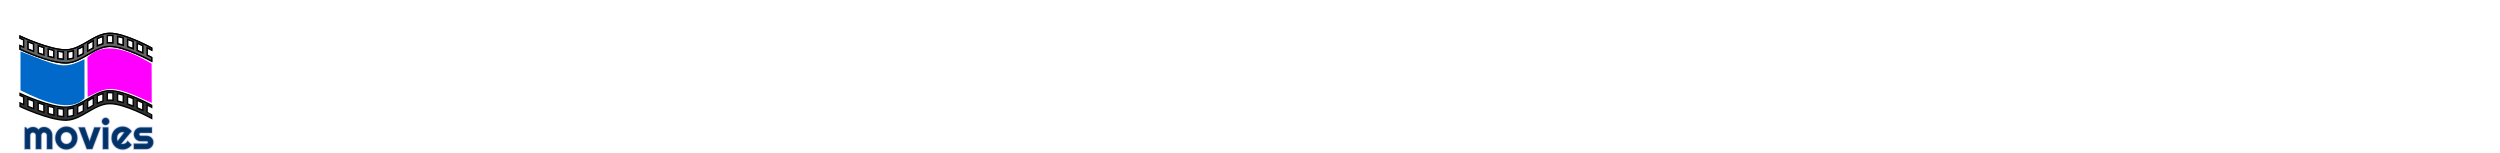
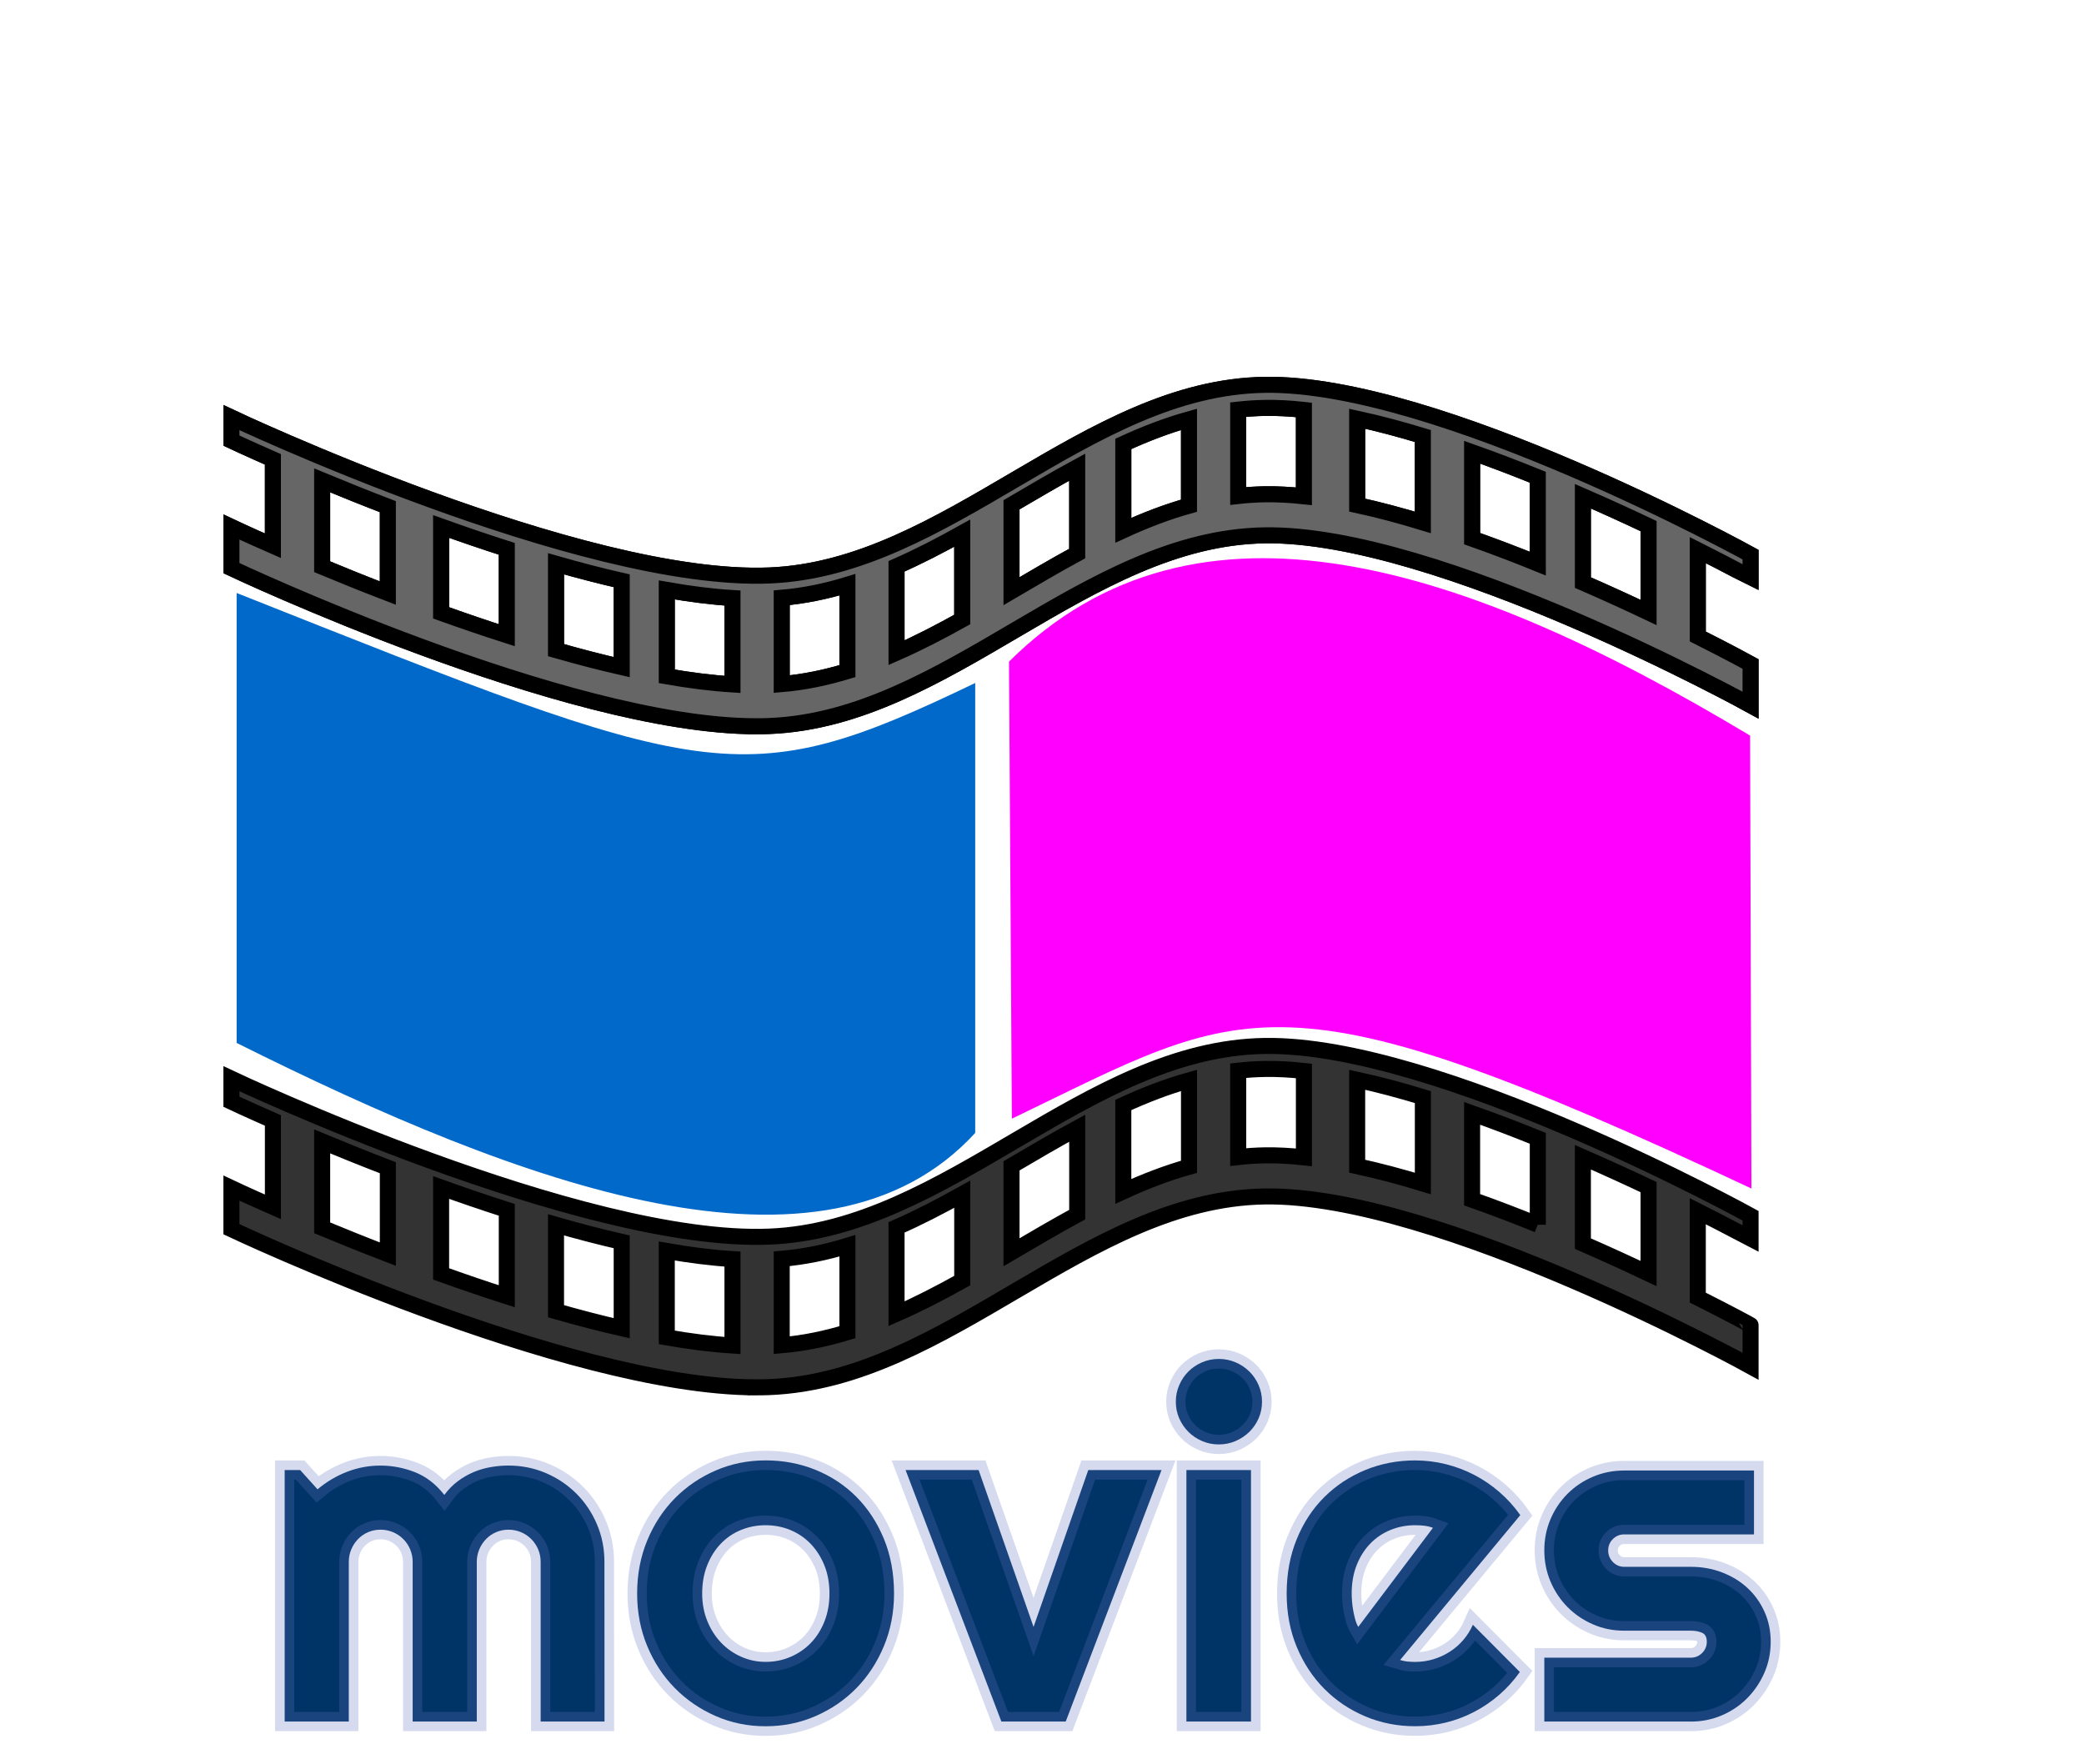
- <svg xmlns="http://www.w3.org/2000/svg" xmlns:xlink="http://www.w3.org/1999/xlink" id="svg3079" viewBox="0 0 900 55" version="1.1">
+ <svg xmlns="http://www.w3.org/2000/svg" xmlns:xlink="http://www.w3.org/1999/xlink" id="svg3079" viewBox="0 0 65 55" version="1.1">
  <defs id="defs3081">
    <linearGradient id="linearGradient7472" y2="3404.4" xlink:href="#linearGradient4724" gradientUnits="userSpaceOnUse" x2="-1797.8" gradientTransform="matrix(.5 0 0 .5 -73.025 -408.55)" y1="3209.7" x1="-2441.9" />
    <linearGradient id="linearGradient4724">
      <stop id="stop4726" style="stop-color:#002b3d" offset="0" />
      <stop id="stop4728" style="stop-color:#666666" offset="1" />
    </linearGradient>
    <linearGradient id="linearGradient7476" y2="3936.3" gradientUnits="userSpaceOnUse" x2="-1895.1" gradientTransform="matrix(.5 0 0 .5 -73.025 -408.55)" y1="3981.2" x1="-2906.4">
      <stop id="stop4718" style="stop-color:#002b3d" offset="0" />
      <stop id="stop4720" style="stop-color:#333333" offset="1" />
    </linearGradient>
  </defs>
  <g id="layer1">
    <path id="path4871" d="m54.627 37.068c-14.847-6.967-15.732-5.706-23.067-2.178l-0.089-14.255c5.85-5.824 14.329-2.97 23.114 2.307z" style="fill:#ff00ff" />
    <path id="path4873" style="stroke:#000000;stroke-width:0.5px;fill:url(#linearGradient7476)" d="m23.574 43.27c0.143 0 0.284-0.005 0.421-0.009 5.584-0.224 9.866-5.861 15.455-5.946 5.406-0.082 15.15 5.296 15.15 5.296v-1.283c0-0.005-0.627-0.346-1.646-0.858v-2.694c1.019 0.513 1.644 0.857 1.646 0.858v-0.717s-9.743-5.378-15.15-5.296c-5.589 0.085-9.871 5.723-15.455 5.947-5.868 0.235-16.777-4.924-16.777-4.924v0.717s0.482 0.228 1.294 0.584v2.694c-0.812-0.356-1.294-0.584-1.294-0.584v1.282s10.403 4.92 16.356 4.932zm-0.728-1.306c-0.647-0.04-1.335-0.128-2.049-0.253v-2.694c0.713 0.125 1.401 0.212 2.049 0.252v2.695zm1.536-0.009v-2.695c0.701-0.06 1.383-0.202 2.049-0.406v2.695c-0.667 0.203-1.348 0.346-2.049 0.406zm-4.991-0.53c-0.675-0.154-1.362-0.334-2.049-0.53v-2.695c0.687 0.197 1.373 0.377 2.049 0.531v2.694zm8.572-0.451v-2.694c0.693-0.304 1.374-0.658 2.049-1.034v2.694c-0.675 0.376-1.356 0.73-2.049 1.034zm-12.156-0.546c-0.698-0.224-1.386-0.459-2.049-0.697v-2.695c0.664 0.238 1.351 0.473 2.049 0.697v2.695zm35.612-0.709c-0.625-0.296-1.316-0.614-2.049-0.933v-2.694c0.733 0.319 1.424 0.636 2.049 0.932v2.695zm-39.322-0.605c-0.744-0.286-1.434-0.565-2.049-0.82v-2.695c0.615 0.255 1.305 0.534 2.049 0.821v2.694zm19.452-0.059v-2.694c0.681-0.4 1.362-0.801 2.049-1.174v2.695c-0.687 0.373-1.367 0.774-2.049 1.174zm16.415-0.859c-0.668-0.271-1.356-0.535-2.049-0.779v-2.694c0.693 0.245 1.381 0.508 2.049 0.779v2.695zm-12.928-1.039v-2.695c0.671-0.308 1.351-0.572 2.049-0.767v2.695c-0.697 0.195-1.378 0.459-2.049 0.767zm9.343-0.247c-0.695-0.212-1.383-0.395-2.049-0.539v-2.695c0.666 0.144 1.354 0.328 2.049 0.54v2.694zm-3.71-0.815c-0.425-0.046-0.832-0.068-1.218-0.062-0.28 0.005-0.557 0.023-0.831 0.054v-2.695c0.274-0.03 0.551-0.049 0.831-0.053 0.386-0.007 0.793 0.015 1.218 0.062v2.694z" />
    <path id="path4875" style="stroke:#000000;stroke-width:0.5px;fill:url(#linearGradient7472)" d="m23.574 22.652c0.143 0 0.284-0.005 0.421-0.009 5.584-0.224 9.866-5.862 15.455-5.947 5.406-0.082 15.15 5.296 15.15 5.296v-1.283s-0.627-0.346-1.646-0.858v-2.694c1.019 0.513 1.644 0.857 1.646 0.858v-0.717s-9.743-5.378-15.15-5.296c-5.589 0.085-9.871 5.722-15.455 5.946-5.868 0.235-16.777-4.924-16.777-4.924v0.718s0.482 0.227 1.294 0.584v2.695c-0.812-0.356-1.294-0.584-1.294-0.584v1.282s10.403 4.921 16.356 4.932zm-0.728-1.306c-0.647-0.04-1.335-0.127-2.049-0.252v-2.695c0.713 0.125 1.401 0.213 2.049 0.253v2.694zm1.536-0.009v-2.694c0.701-0.06 1.383-0.202 2.049-0.406v2.694c-0.667 0.203-1.348 0.346-2.049 0.406zm-4.991-0.53c-0.675-0.154-1.362-0.334-2.049-0.53v-2.694c0.687 0.197 1.373 0.376 2.049 0.53v2.694zm8.572-0.45v-2.695c0.693-0.304 1.374-0.658 2.049-1.034v2.694c-0.675 0.376-1.356 0.731-2.049 1.035zm-12.156-0.546c-0.698-0.224-1.386-0.459-2.049-0.697v-2.694c0.664 0.238 1.351 0.473 2.049 0.697v2.694zm35.612-0.709c-0.625-0.296-1.316-0.613-2.049-0.932v-2.694c0.733 0.319 1.424 0.636 2.049 0.932v2.694zm-39.322-0.605c-0.744-0.286-1.434-0.565-2.049-0.821v-2.694c0.615 0.255 1.305 0.534 2.049 0.82v2.695zm19.452-0.059v-2.694c0.681-0.4 1.362-0.801 2.049-1.174v2.694c-0.687 0.373-1.367 0.774-2.049 1.174zm16.415-0.86c-0.668-0.271-1.356-0.534-2.049-0.779v-2.695c0.693 0.245 1.381 0.509 2.049 0.78v2.694zm-12.928-1.039v-2.694c0.671-0.308 1.351-0.572 2.049-0.767v2.694c-0.697 0.195-1.378 0.459-2.049 0.767zm9.343-0.246c-0.695-0.212-1.383-0.396-2.049-0.54v-2.694c0.666 0.144 1.354 0.328 2.049 0.539v2.695zm-3.71-0.815c-0.425-0.045-0.832-0.068-1.218-0.062-0.28 0.005-0.557 0.022-0.831 0.053v-2.694c0.274-0.03 0.551-0.049 0.831-0.053 0.386-0.007 0.793 0.015 1.218 0.062v2.694z" />
    <path id="path4877" style="fill:#0169c9" d="m7.381 18.494c14.745 5.852 15.701 6.335 23.036 2.807v14.033c-4.719 5.139-14.149 1.634-23.036-2.807z" />
    <path id="path6768" style="stroke:#000000;stroke-width:0.5px;fill:url(#linearGradient7472)" d="m23.574 22.652c0.143 0 0.284-0.005 0.421-0.009 5.584-0.224 9.866-5.862 15.455-5.947 5.406-0.082 15.15 5.296 15.15 5.296v-1.283s-0.627-0.346-1.646-0.858v-2.694c1.019 0.513 1.644 0.857 1.646 0.858v-0.717s-9.743-5.378-15.15-5.296c-5.589 0.085-9.871 5.722-15.455 5.946-5.868 0.235-16.777-4.924-16.777-4.924v0.718s0.482 0.227 1.294 0.584v2.695c-0.812-0.356-1.294-0.584-1.294-0.584v1.282s10.403 4.921 16.356 4.932zm-0.728-1.306c-0.647-0.04-1.335-0.127-2.049-0.252v-2.695c0.713 0.125 1.401 0.213 2.049 0.253v2.694zm1.536-0.009v-2.694c0.701-0.06 1.383-0.202 2.049-0.406v2.694c-0.667 0.203-1.348 0.346-2.049 0.406zm-4.991-0.53c-0.675-0.154-1.362-0.334-2.049-0.53v-2.694c0.687 0.197 1.373 0.376 2.049 0.53v2.694zm8.572-0.45v-2.695c0.693-0.304 1.374-0.658 2.049-1.034v2.694c-0.675 0.376-1.356 0.731-2.049 1.035zm-12.156-0.546c-0.698-0.224-1.386-0.459-2.049-0.697v-2.694c0.664 0.238 1.351 0.473 2.049 0.697v2.694zm35.612-0.709c-0.625-0.296-1.316-0.613-2.049-0.932v-2.694c0.733 0.319 1.424 0.636 2.049 0.932v2.694zm-39.322-0.605c-0.744-0.286-1.434-0.565-2.049-0.821v-2.694c0.615 0.255 1.305 0.534 2.049 0.82v2.695zm19.452-0.059v-2.694c0.681-0.4 1.362-0.801 2.049-1.174v2.694c-0.687 0.373-1.367 0.774-2.049 1.174zm16.415-0.86c-0.668-0.271-1.356-0.534-2.049-0.779v-2.695c0.693 0.245 1.381 0.509 2.049 0.78v2.694zm-12.928-1.039v-2.694c0.671-0.308 1.351-0.572 2.049-0.767v2.694c-0.697 0.195-1.378 0.459-2.049 0.767zm9.343-0.246c-0.695-0.212-1.383-0.396-2.049-0.54v-2.694c0.666 0.144 1.354 0.328 2.049 0.539v2.695zm-3.71-0.815c-0.425-0.045-0.832-0.068-1.218-0.062-0.28 0.005-0.557 0.022-0.831 0.053v-2.694c0.274-0.03 0.551-0.049 0.831-0.053 0.386-0.007 0.793 0.015 1.218 0.062v2.694z" />
    <g id="text3126" style="stroke-opacity:.265;stroke:#6473c3;stroke-width:0.6;fill:#003366">
      <path id="path3907" style="fill:#003366" d="m18.855 53.692h-1.992v-4.981c-0-0.137-0.026-0.266-0.077-0.388-0.051-0.122-0.123-0.229-0.216-0.322-0.093-0.093-0.2-0.165-0.322-0.216-0.122-0.051-0.251-0.077-0.388-0.077-0.137 0-0.265 0.026-0.385 0.077-0.12 0.051-0.225 0.123-0.315 0.216-0.09 0.093-0.161 0.2-0.212 0.322-0.051 0.122-0.077 0.251-0.077 0.388v4.981h-2v-4.981c-0-0.137-0.026-0.266-0.077-0.388-0.051-0.122-0.123-0.229-0.216-0.322-0.093-0.093-0.2-0.165-0.322-0.216-0.122-0.051-0.251-0.077-0.388-0.077-0.137 0-0.265 0.026-0.385 0.077-0.12 0.051-0.225 0.123-0.315 0.216-0.09 0.093-0.161 0.2-0.212 0.322-0.051 0.122-0.077 0.251-0.077 0.388v4.981h-2v-7.844h0.483l0.542 0.601c0.278-0.234 0.585-0.416 0.919-0.546 0.334-0.129 0.682-0.194 1.044-0.194 0.366 0 0.724 0.068 1.073 0.205 0.349 0.137 0.656 0.374 0.919 0.71 0.122-0.166 0.261-0.308 0.417-0.425 0.156-0.117 0.321-0.212 0.494-0.286 0.173-0.073 0.353-0.126 0.538-0.157 0.186-0.032 0.369-0.048 0.549-0.048 0.415 0 0.804 0.078 1.168 0.234 0.364 0.156 0.681 0.37 0.952 0.641 0.271 0.271 0.485 0.59 0.641 0.956 0.156 0.366 0.234 0.757 0.234 1.172z" />
      <path id="path3909" style="fill:#003366" d="m27.885 49.7c-0 0.586-0.105 1.132-0.315 1.637-0.21 0.505-0.496 0.942-0.857 1.311-0.361 0.369-0.785 0.659-1.271 0.872-0.486 0.212-1.007 0.319-1.564 0.319-0.552 0-1.071-0.106-1.556-0.319-0.486-0.212-0.911-0.503-1.274-0.872-0.364-0.369-0.651-0.806-0.861-1.311-0.21-0.505-0.315-1.051-0.315-1.637 0-0.596 0.105-1.147 0.315-1.655 0.21-0.508 0.497-0.946 0.861-1.315 0.364-0.369 0.789-0.658 1.274-0.868 0.486-0.21 1.005-0.315 1.556-0.315 0.557 0 1.078 0.099 1.564 0.297 0.486 0.198 0.909 0.479 1.271 0.842 0.361 0.364 0.647 0.801 0.857 1.311 0.21 0.51 0.315 1.078 0.315 1.703zm-2.014 0c-0-0.322-0.052-0.614-0.157-0.875-0.105-0.261-0.248-0.486-0.428-0.674-0.181-0.188-0.392-0.332-0.634-0.432-0.242-0.1-0.499-0.15-0.773-0.15-0.273 0-0.531 0.05-0.773 0.15-0.242 0.1-0.452 0.244-0.63 0.432-0.178 0.188-0.319 0.413-0.421 0.674-0.103 0.261-0.154 0.553-0.154 0.875-0 0.303 0.051 0.584 0.154 0.842 0.103 0.259 0.243 0.483 0.421 0.674s0.388 0.341 0.63 0.45 0.499 0.165 0.773 0.165c0.273 0 0.531-0.051 0.773-0.154 0.242-0.103 0.453-0.247 0.634-0.432 0.181-0.186 0.323-0.41 0.428-0.674 0.105-0.264 0.157-0.554 0.157-0.872z" />
      <path id="path3911" style="fill:#003366" d="m31.233 53.692-2.988-7.844h2.278l1.714 4.893 1.706-4.893h2.285l-2.988 7.844z" />
      <path id="path3913" style="fill:#003366" d="m39.362 43.716c-0 0.186-0.035 0.359-0.106 0.52-0.071 0.161-0.167 0.302-0.289 0.421-0.122 0.12-0.265 0.215-0.428 0.286-0.164 0.071-0.338 0.106-0.524 0.106-0.186 0-0.36-0.035-0.524-0.106-0.164-0.071-0.305-0.166-0.425-0.286-0.12-0.12-0.215-0.26-0.286-0.421-0.071-0.161-0.106-0.334-0.106-0.52-0-0.181 0.035-0.353 0.106-0.516 0.071-0.164 0.166-0.305 0.286-0.425 0.12-0.12 0.261-0.215 0.425-0.286 0.164-0.071 0.338-0.106 0.524-0.106 0.186 0 0.36 0.035 0.524 0.106 0.164 0.071 0.306 0.166 0.428 0.286 0.122 0.12 0.218 0.261 0.289 0.425 0.071 0.164 0.106 0.336 0.106 0.516zm-0.344 9.976h-2.014v-7.844h2.014z" />
      <path id="path3915" style="fill:#003366" d="m43.669 51.773c0.078 0.024 0.156 0.04 0.234 0.048 0.078 0.007 0.156 0.011 0.234 0.011 0.195 0 0.383-0.027 0.564-0.081 0.181-0.054 0.35-0.131 0.509-0.231s0.3-0.222 0.425-0.366c0.125-0.144 0.226-0.304 0.304-0.48l1.465 1.472c-0.186 0.264-0.399 0.5-0.641 0.71-0.242 0.21-0.503 0.388-0.784 0.535-0.281 0.146-0.576 0.258-0.886 0.333-0.31 0.076-0.629 0.114-0.956 0.114-0.552 0-1.071-0.103-1.556-0.308-0.486-0.205-0.911-0.491-1.274-0.857-0.364-0.366-0.651-0.802-0.861-1.307-0.21-0.505-0.315-1.061-0.315-1.666 0-0.62 0.105-1.187 0.315-1.699 0.21-0.513 0.497-0.95 0.861-1.311 0.364-0.361 0.789-0.642 1.274-0.842 0.486-0.2 1.005-0.3 1.556-0.3 0.327 0 0.647 0.039 0.959 0.117 0.312 0.078 0.609 0.19 0.89 0.337 0.281 0.146 0.543 0.326 0.787 0.538 0.244 0.212 0.459 0.45 0.645 0.714zm1.025-4.123c-0.093-0.034-0.184-0.056-0.275-0.066-0.09-0.01-0.184-0.015-0.282-0.015-0.273 0-0.531 0.05-0.773 0.15-0.242 0.1-0.452 0.243-0.63 0.428-0.178 0.186-0.319 0.409-0.421 0.67-0.103 0.261-0.154 0.555-0.154 0.883-0 0.073 0.004 0.156 0.011 0.249 0.007 0.093 0.02 0.187 0.037 0.282 0.017 0.095 0.038 0.187 0.062 0.275 0.024 0.088 0.056 0.166 0.095 0.234z" />
      <path id="path3917" style="fill:#003366" d="m52.737 53.692h-4.57v-1.992h4.57c0.137 0 0.254-0.049 0.352-0.146 0.098-0.098 0.146-0.215 0.146-0.352-0-0.142-0.049-0.234-0.146-0.278-0.098-0.044-0.215-0.066-0.352-0.066h-2.08c-0.347 0-0.671-0.066-0.974-0.198-0.303-0.132-0.566-0.311-0.791-0.538s-0.402-0.492-0.531-0.795c-0.129-0.303-0.194-0.627-0.194-0.974 0-0.347 0.065-0.671 0.194-0.974 0.129-0.303 0.306-0.566 0.531-0.791 0.225-0.225 0.488-0.402 0.791-0.531 0.303-0.129 0.627-0.194 0.974-0.194h4.05v1.992h-4.05c-0.137 0-0.254 0.049-0.352 0.146-0.098 0.098-0.146 0.215-0.146 0.352-0 0.142 0.049 0.262 0.146 0.363 0.098 0.1 0.215 0.15 0.352 0.15h2.08c0.342 0 0.664 0.057 0.967 0.172 0.303 0.115 0.566 0.275 0.791 0.48 0.225 0.205 0.403 0.452 0.535 0.74 0.132 0.288 0.198 0.603 0.198 0.945-0 0.347-0.066 0.67-0.198 0.97-0.132 0.3-0.31 0.564-0.535 0.791-0.225 0.227-0.488 0.405-0.791 0.535-0.303 0.129-0.625 0.194-0.967 0.194z" />
    </g>
  </g>
</svg>
